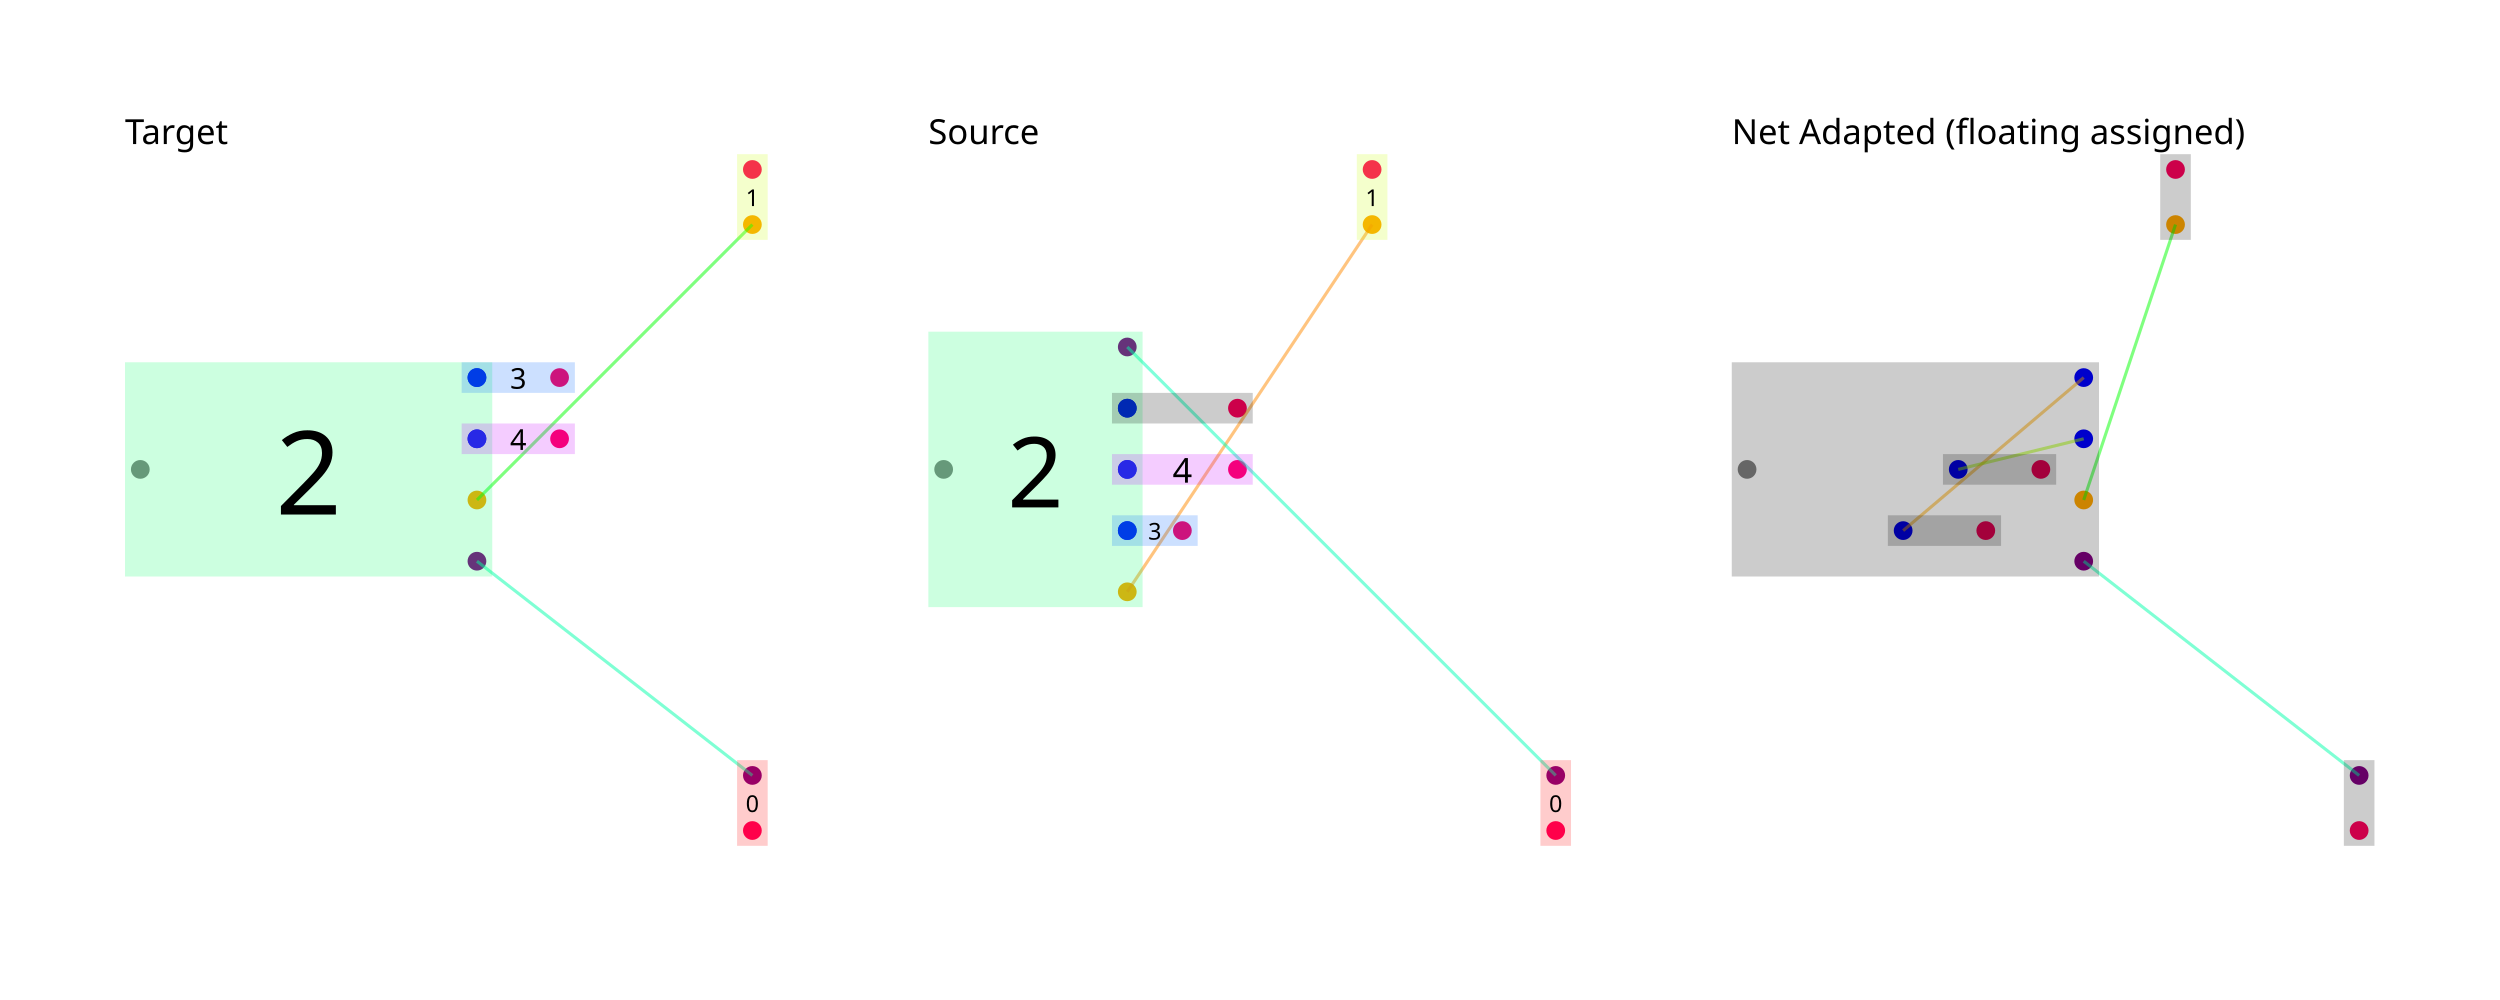
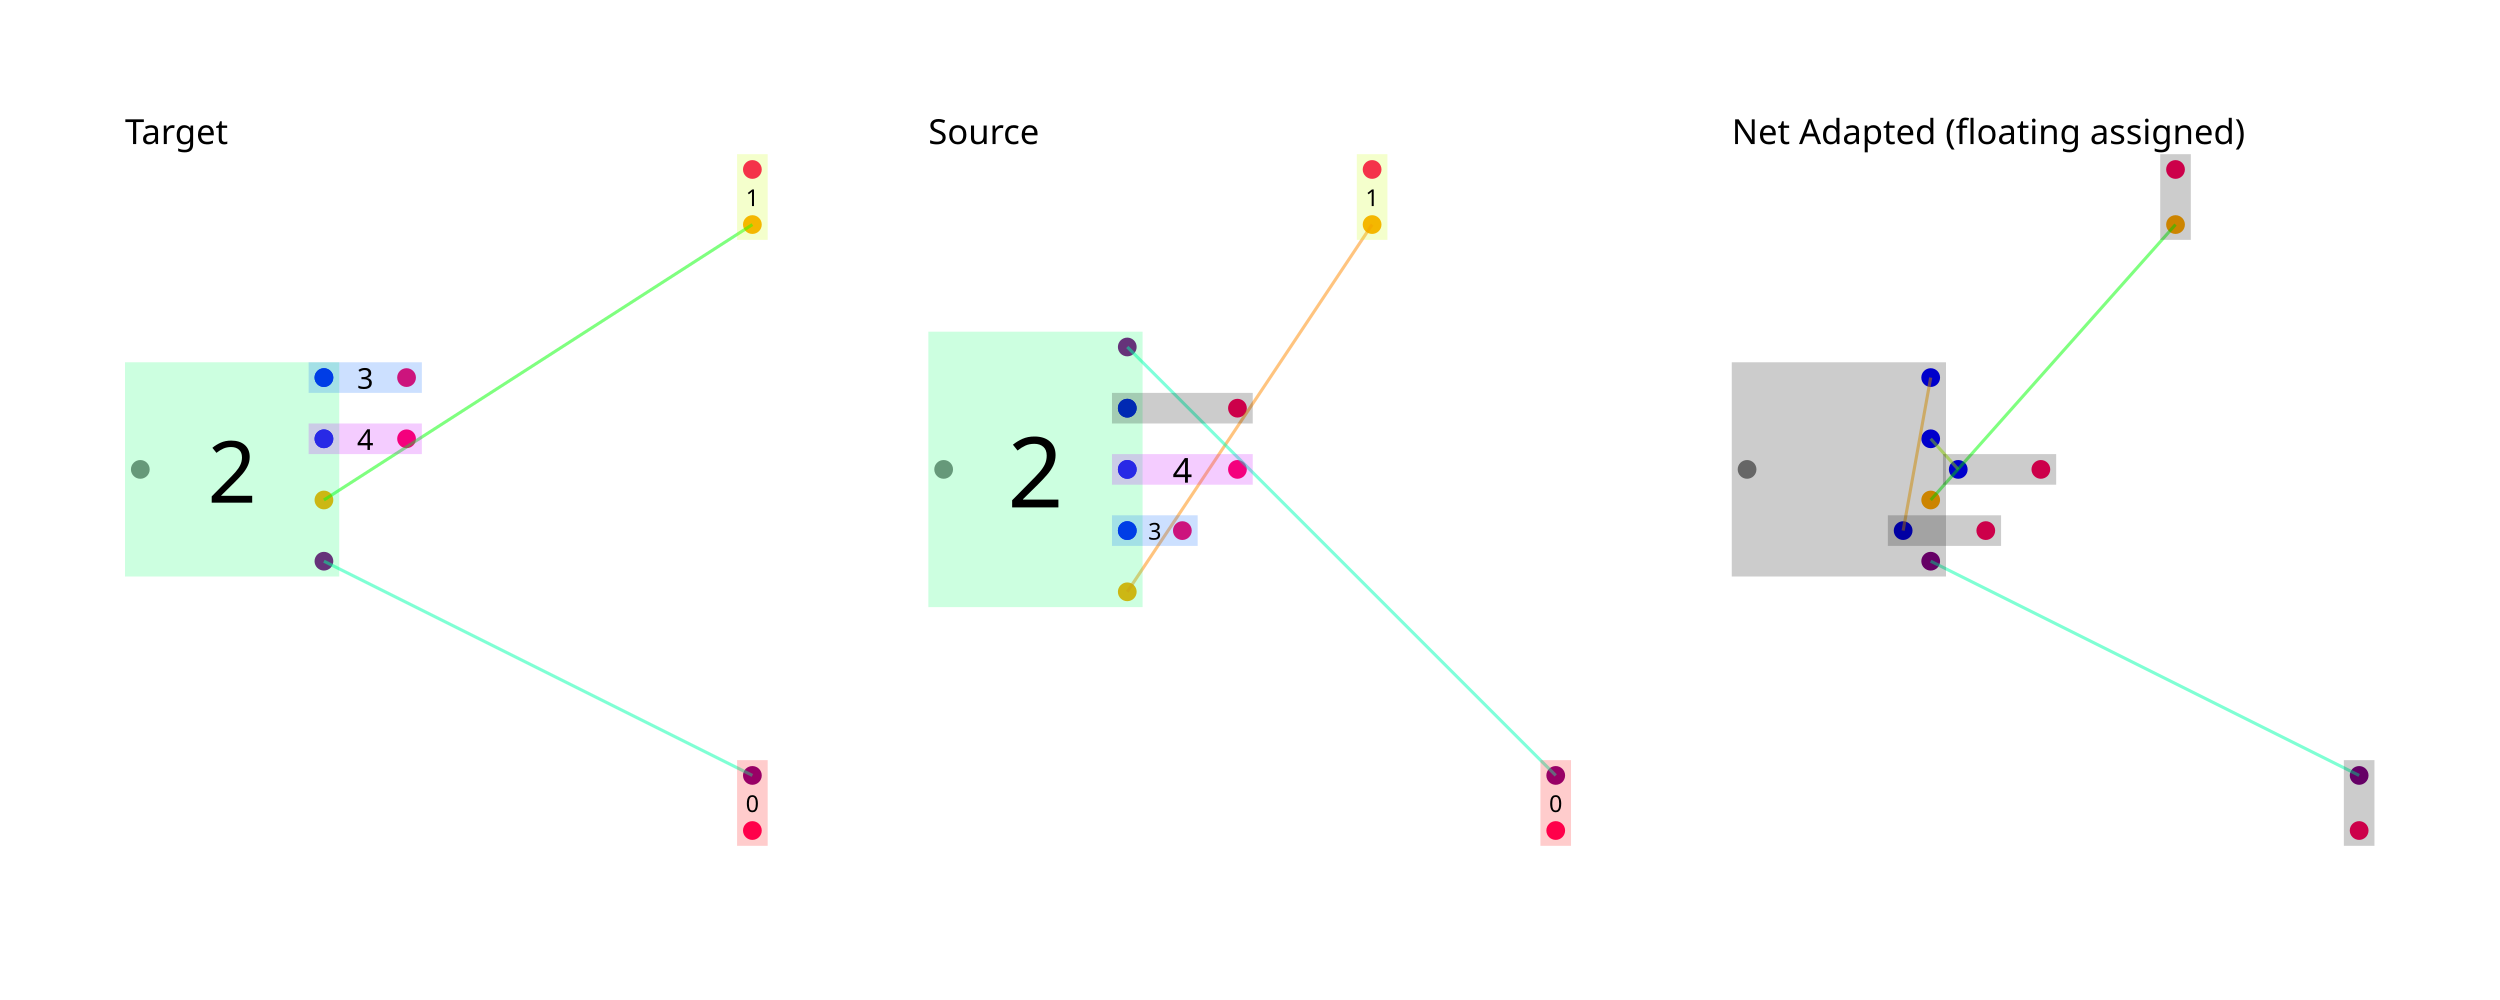
<svg xmlns="http://www.w3.org/2000/svg" width="800" height="320" viewBox="0 0 800 320">
  <rect width="100%" height="100%" fill="white" />
  <g>
    <circle data-type="point" data-label="schematic_component_0_center component_center center_schematic_component_0" data-x="0" data-y="0" cx="44.897" cy="150.207" r="3" fill="gray" />
  </g>
  <g>
-     <circle data-type="point" data-label="schematic_port_0 normal unnamedsubcircuit13_connectivity_net0" data-x="1.1" data-y="0.30000000000000004" cx="152.622" cy="120.827" r="3" fill="blue" />
-   </g>
-   <g>
-     <circle data-type="point" data-label="schematic_port_1 normal unnamedsubcircuit13_connectivity_net1" data-x="1.1" data-y="0.09999999999999998" cx="152.622" cy="140.414" r="3" fill="blue" />
-   </g>
-   <g>
-     <circle data-type="point" data-label="schematic_port_2 vcc unnamedsubcircuit13_connectivity_net2" data-x="1.1" data-y="-0.10000000000000003" cx="152.622" cy="160" r="3" fill="orange" />
-   </g>
-   <g>
-     <circle data-type="point" data-label="schematic_port_3 gnd unnamedsubcircuit13_connectivity_net3" data-x="1.1" data-y="-0.30000000000000004" cx="152.622" cy="179.586" r="3" fill="purple" />
-   </g>
-   <g>
-     <circle data-type="point" data-label="schematic_net_label_0_pin gnd unnamedsubcircuit13_connectivity_net3" data-x="2" data-y="-1" cx="240.761" cy="248.139" r="3" fill="purple" />
+     <circle data-type="point" data-label="schematic_port_0 normal unnamedsubcircuit7_connectivity_net0" data-x="0.6000000000000001" data-y="0.30000000000000004" cx="103.656" cy="120.827" r="3" fill="blue" />
+   </g>
+   <g>
+     <circle data-type="point" data-label="schematic_port_1 normal unnamedsubcircuit7_connectivity_net1" data-x="0.6000000000000001" data-y="0.09999999999999998" cx="103.656" cy="140.414" r="3" fill="blue" />
+   </g>
+   <g>
+     <circle data-type="point" data-label="schematic_port_2 vcc unnamedsubcircuit7_connectivity_net2" data-x="0.6000000000000001" data-y="-0.10000000000000003" cx="103.656" cy="160" r="3" fill="orange" />
+   </g>
+   <g>
+     <circle data-type="point" data-label="schematic_port_3 gnd unnamedsubcircuit7_connectivity_net3" data-x="0.6000000000000001" data-y="-0.30000000000000004" cx="103.656" cy="179.586" r="3" fill="purple" />
+   </g>
+   <g>
+     <circle data-type="point" data-label="schematic_net_label_0_pin gnd unnamedsubcircuit7_connectivity_net3" data-x="2" data-y="-1" cx="240.761" cy="248.139" r="3" fill="purple" />
  </g>
  <g>
    <circle data-type="point" data-label="schematic_net_label_0_center netlabel_center schematic_net_label_0_center" data-x="2" data-y="-1.18" cx="240.761" cy="265.767" r="3" fill="hsl(338.4, 100%, 50%, 1)" />
  </g>
  <g>
-     <circle data-type="point" data-label="schematic_net_label_1_pin vcc unnamedsubcircuit13_connectivity_net2" data-x="2" data-y="0.8" cx="240.761" cy="71.861" r="3" fill="orange" />
+     <circle data-type="point" data-label="schematic_net_label_1_pin vcc unnamedsubcircuit7_connectivity_net2" data-x="2" data-y="0.8" cx="240.761" cy="71.861" r="3" fill="orange" />
  </g>
  <g>
    <circle data-type="point" data-label="schematic_net_label_1_center netlabel_center schematic_net_label_1_center" data-x="2" data-y="0.98" cx="240.761" cy="54.233" r="3" fill="hsl(338.4, 100%, 50%, 1)" />
  </g>
  <g>
-     <circle data-type="point" data-label="schematic_net_label_2_pin normal unnamedsubcircuit13_connectivity_net0" data-x="1.1" data-y="0.30000000000000004" cx="152.622" cy="120.827" r="3" fill="blue" />
-   </g>
-   <g>
-     <circle data-type="point" data-label="schematic_net_label_2_center netlabel_center schematic_net_label_2_center" data-x="1.37" data-y="0.30000000000000004" cx="179.064" cy="120.827" r="3" fill="hsl(338.4, 100%, 50%, 1)" />
-   </g>
-   <g>
-     <circle data-type="point" data-label="schematic_net_label_3_pin normal unnamedsubcircuit13_connectivity_net1" data-x="1.1" data-y="0.09999999999999998" cx="152.622" cy="140.414" r="3" fill="blue" />
-   </g>
-   <g>
-     <circle data-type="point" data-label="schematic_net_label_3_center netlabel_center schematic_net_label_3_center" data-x="1.37" data-y="0.09999999999999998" cx="179.064" cy="140.414" r="3" fill="hsl(338.4, 100%, 50%, 1)" />
+     <circle data-type="point" data-label="schematic_net_label_2_pin normal unnamedsubcircuit7_connectivity_net0" data-x="0.6000000000000001" data-y="0.30000000000000004" cx="103.656" cy="120.827" r="3" fill="blue" />
+   </g>
+   <g>
+     <circle data-type="point" data-label="schematic_net_label_2_center netlabel_center schematic_net_label_2_center" data-x="0.8700000000000001" data-y="0.30000000000000004" cx="130.098" cy="120.827" r="3" fill="hsl(338.4, 100%, 50%, 1)" />
+   </g>
+   <g>
+     <circle data-type="point" data-label="schematic_net_label_3_pin normal unnamedsubcircuit7_connectivity_net1" data-x="0.6000000000000001" data-y="0.09999999999999998" cx="103.656" cy="140.414" r="3" fill="blue" />
+   </g>
+   <g>
+     <circle data-type="point" data-label="schematic_net_label_3_center netlabel_center schematic_net_label_3_center" data-x="0.8700000000000001" data-y="0.09999999999999998" cx="130.098" cy="140.414" r="3" fill="hsl(338.4, 100%, 50%, 1)" />
  </g>
  <g>
    <circle data-type="point" data-label="schematic_component_0_center component_center center_schematic_component_0" data-x="2.6249999999999996" data-y="0" cx="301.969" cy="150.207" r="3" fill="gray" />
  </g>
  <g>
-     <circle data-type="point" data-label="schematic_port_0 vcc unnamedsubcircuit114_connectivity_net0" data-x="3.2249999999999996" data-y="-0.4" cx="360.728" cy="189.38" r="3" fill="orange" />
-   </g>
-   <g>
-     <circle data-type="point" data-label="schematic_port_1 normal unnamedsubcircuit114_connectivity_net1" data-x="3.2249999999999996" data-y="-0.2" cx="360.728" cy="169.793" r="3" fill="blue" />
-   </g>
-   <g>
-     <circle data-type="point" data-label="schematic_port_2 normal unnamedsubcircuit114_connectivity_net2" data-x="3.2249999999999996" data-y="0" cx="360.728" cy="150.207" r="3" fill="blue" />
-   </g>
-   <g>
-     <circle data-type="point" data-label="schematic_port_3 normal unnamedsubcircuit114_connectivity_net3" data-x="3.2249999999999996" data-y="0.20000000000000007" cx="360.728" cy="130.62" r="3" fill="blue" />
-   </g>
-   <g>
-     <circle data-type="point" data-label="schematic_port_4 gnd unnamedsubcircuit114_connectivity_net4" data-x="3.2249999999999996" data-y="0.4" cx="360.728" cy="111.034" r="3" fill="purple" />
-   </g>
-   <g>
-     <circle data-type="point" data-label="schematic_net_label_0_pin gnd unnamedsubcircuit114_connectivity_net4" data-x="4.625" data-y="-1" cx="497.833" cy="248.139" r="3" fill="purple" />
+     <circle data-type="point" data-label="schematic_port_0 vcc unnamedsubcircuit31_connectivity_net0" data-x="3.2249999999999996" data-y="-0.4" cx="360.728" cy="189.38" r="3" fill="orange" />
+   </g>
+   <g>
+     <circle data-type="point" data-label="schematic_port_1 normal unnamedsubcircuit31_connectivity_net1" data-x="3.2249999999999996" data-y="-0.2" cx="360.728" cy="169.793" r="3" fill="blue" />
+   </g>
+   <g>
+     <circle data-type="point" data-label="schematic_port_2 normal unnamedsubcircuit31_connectivity_net2" data-x="3.2249999999999996" data-y="0" cx="360.728" cy="150.207" r="3" fill="blue" />
+   </g>
+   <g>
+     <circle data-type="point" data-label="schematic_port_3 normal unnamedsubcircuit31_connectivity_net3" data-x="3.2249999999999996" data-y="0.20000000000000007" cx="360.728" cy="130.62" r="3" fill="blue" />
+   </g>
+   <g>
+     <circle data-type="point" data-label="schematic_port_4 gnd unnamedsubcircuit31_connectivity_net4" data-x="3.2249999999999996" data-y="0.4" cx="360.728" cy="111.034" r="3" fill="purple" />
+   </g>
+   <g>
+     <circle data-type="point" data-label="schematic_net_label_0_pin gnd unnamedsubcircuit31_connectivity_net4" data-x="4.625" data-y="-1" cx="497.833" cy="248.139" r="3" fill="purple" />
  </g>
  <g>
    <circle data-type="point" data-label="schematic_net_label_0_center netlabel_center schematic_net_label_0_center" data-x="4.625" data-y="-1.18" cx="497.833" cy="265.767" r="3" fill="hsl(338.4, 100%, 50%, 1)" />
  </g>
  <g>
-     <circle data-type="point" data-label="schematic_net_label_1_pin vcc unnamedsubcircuit114_connectivity_net0" data-x="4.0249999999999995" data-y="0.8" cx="439.074" cy="71.861" r="3" fill="orange" />
+     <circle data-type="point" data-label="schematic_net_label_1_pin vcc unnamedsubcircuit31_connectivity_net0" data-x="4.0249999999999995" data-y="0.8" cx="439.074" cy="71.861" r="3" fill="orange" />
  </g>
  <g>
    <circle data-type="point" data-label="schematic_net_label_1_center netlabel_center schematic_net_label_1_center" data-x="4.0249999999999995" data-y="0.98" cx="439.074" cy="54.233" r="3" fill="hsl(338.4, 100%, 50%, 1)" />
  </g>
  <g>
-     <circle data-type="point" data-label="schematic_net_label_2_pin normal unnamedsubcircuit114_connectivity_net1" data-x="3.2249999999999996" data-y="-0.2" cx="360.728" cy="169.793" r="3" fill="blue" />
+     <circle data-type="point" data-label="schematic_net_label_2_pin normal unnamedsubcircuit31_connectivity_net1" data-x="3.2249999999999996" data-y="-0.2" cx="360.728" cy="169.793" r="3" fill="blue" />
  </g>
  <g>
    <circle data-type="point" data-label="schematic_net_label_2_center netlabel_center schematic_net_label_2_center" data-x="3.4049999999999994" data-y="-0.2" cx="378.356" cy="169.793" r="3" fill="hsl(338.4, 100%, 50%, 1)" />
  </g>
  <g>
-     <circle data-type="point" data-label="schematic_net_label_3_pin normal unnamedsubcircuit114_connectivity_net2" data-x="3.2249999999999996" data-y="0" cx="360.728" cy="150.207" r="3" fill="blue" />
+     <circle data-type="point" data-label="schematic_net_label_3_pin normal unnamedsubcircuit31_connectivity_net2" data-x="3.2249999999999996" data-y="0" cx="360.728" cy="150.207" r="3" fill="blue" />
  </g>
  <g>
    <circle data-type="point" data-label="schematic_net_label_3_center netlabel_center schematic_net_label_3_center" data-x="3.5849999999999995" data-y="0" cx="395.984" cy="150.207" r="3" fill="hsl(338.4, 100%, 50%, 1)" />
  </g>
  <g>
-     <circle data-type="point" data-label="schematic_net_label_4_pin normal unnamedsubcircuit114_connectivity_net3" data-x="3.2249999999999996" data-y="0.20000000000000007" cx="360.728" cy="130.62" r="3" fill="blue" />
+     <circle data-type="point" data-label="schematic_net_label_4_pin normal unnamedsubcircuit31_connectivity_net3" data-x="3.2249999999999996" data-y="0.20000000000000007" cx="360.728" cy="130.62" r="3" fill="blue" />
  </g>
  <g>
    <circle data-type="point" data-label="schematic_net_label_4_center netlabel_center schematic_net_label_4_center" data-x="3.5849999999999995" data-y="0.20000000000000007" cx="395.984" cy="130.62" r="3" fill="hsl(338.4, 100%, 50%, 1)" />
  </g>
  <g>
    <circle data-type="point" data-label="schematic_component_0_center component_center center_schematic_component_0" data-x="5.2502249999999995" data-y="0" cx="559.063" cy="150.207" r="3" fill="gray" />
  </g>
  <g>
-     <circle data-type="point" data-label="schematic_port_0 normal unnamedsubcircuit13_connectivity_net0" data-x="6.350225" data-y="0.30000000000000004" cx="666.788" cy="120.827" r="3" fill="blue" />
-   </g>
-   <g>
-     <circle data-type="point" data-label="schematic_port_1 normal unnamedsubcircuit13_connectivity_net1" data-x="6.350225" data-y="0.09999999999999998" cx="666.788" cy="140.414" r="3" fill="blue" />
-   </g>
-   <g>
-     <circle data-type="point" data-label="schematic_port_2 vcc unnamedsubcircuit13_connectivity_net2" data-x="6.350225" data-y="-0.10000000000000003" cx="666.788" cy="160" r="3" fill="orange" />
-   </g>
-   <g>
-     <circle data-type="point" data-label="schematic_port_3 gnd unnamedsubcircuit13_connectivity_net3" data-x="6.350225" data-y="-0.30000000000000004" cx="666.788" cy="179.586" r="3" fill="purple" />
-   </g>
-   <g>
-     <circle data-type="point" data-label="schematic_net_label_0_pin gnd unnamedsubcircuit13_connectivity_net3" data-x="7.2502249999999995" data-y="-1" cx="754.927" cy="248.139" r="3" fill="purple" />
+     <circle data-type="point" data-label="schematic_port_0 normal unnamedsubcircuit7_connectivity_net0" data-x="5.850225" data-y="0.30000000000000004" cx="617.822" cy="120.827" r="3" fill="blue" />
+   </g>
+   <g>
+     <circle data-type="point" data-label="schematic_port_1 normal unnamedsubcircuit7_connectivity_net1" data-x="5.850225" data-y="0.09999999999999998" cx="617.822" cy="140.414" r="3" fill="blue" />
+   </g>
+   <g>
+     <circle data-type="point" data-label="schematic_port_2 vcc unnamedsubcircuit7_connectivity_net2" data-x="5.850225" data-y="-0.10000000000000003" cx="617.822" cy="160" r="3" fill="orange" />
+   </g>
+   <g>
+     <circle data-type="point" data-label="schematic_port_3 gnd unnamedsubcircuit7_connectivity_net3" data-x="5.850225" data-y="-0.30000000000000004" cx="617.822" cy="179.586" r="3" fill="purple" />
+   </g>
+   <g>
+     <circle data-type="point" data-label="schematic_net_label_0_pin gnd unnamedsubcircuit7_connectivity_net3" data-x="7.2502249999999995" data-y="-1" cx="754.927" cy="248.139" r="3" fill="purple" />
  </g>
  <g>
    <circle data-type="point" data-label="schematic_net_label_0_center netlabel_center schematic_net_label_0_center" data-x="7.2502249999999995" data-y="-1.18" cx="754.927" cy="265.767" r="3" fill="hsl(338.4, 100%, 50%, 1)" />
  </g>
  <g>
-     <circle data-type="point" data-label="schematic_net_label_1_pin vcc unnamedsubcircuit13_connectivity_net2" data-x="6.650224999999999" data-y="0.8" cx="696.168" cy="71.861" r="3" fill="orange" />
+     <circle data-type="point" data-label="schematic_net_label_1_pin vcc unnamedsubcircuit7_connectivity_net2" data-x="6.650224999999999" data-y="0.8" cx="696.168" cy="71.861" r="3" fill="orange" />
  </g>
  <g>
    <circle data-type="point" data-label="schematic_net_label_1_center netlabel_center schematic_net_label_1_center" data-x="6.650224999999999" data-y="0.98" cx="696.168" cy="54.233" r="3" fill="hsl(338.4, 100%, 50%, 1)" />
  </g>
  <g>
-     <circle data-type="point" data-label="schematic_net_label_2_pin normal unnamedsubcircuit13_connectivity_net0" data-x="5.760224999999999" data-y="-0.2" cx="609.008" cy="169.793" r="3" fill="blue" />
+     <circle data-type="point" data-label="schematic_net_label_2_pin normal unnamedsubcircuit7_connectivity_net0" data-x="5.760224999999999" data-y="-0.2" cx="609.008" cy="169.793" r="3" fill="blue" />
  </g>
  <g>
    <circle data-type="point" data-label="schematic_net_label_2_center netlabel_center schematic_net_label_2_center" data-x="6.030225" data-y="-0.2" cx="635.45" cy="169.793" r="3" fill="hsl(338.4, 100%, 50%, 1)" />
  </g>
  <g>
-     <circle data-type="point" data-label="schematic_net_label_3_pin normal unnamedsubcircuit13_connectivity_net1" data-x="5.940225" data-y="0" cx="626.636" cy="150.207" r="3" fill="blue" />
+     <circle data-type="point" data-label="schematic_net_label_3_pin normal unnamedsubcircuit7_connectivity_net1" data-x="5.940225" data-y="0" cx="626.636" cy="150.207" r="3" fill="blue" />
  </g>
  <g>
    <circle data-type="point" data-label="schematic_net_label_3_center netlabel_center schematic_net_label_3_center" data-x="6.210224999999999" data-y="0" cx="653.078" cy="150.207" r="3" fill="hsl(338.4, 100%, 50%, 1)" />
  </g>
  <g>
-     <polyline data-points="1.1,0.30000000000000004 1.1,0.30000000000000004" data-type="line" data-label="" points="152.622,120.827 152.622,120.827" fill="none" stroke="hsl(40, 100%, 50%, 0.5)" stroke-width="1" />
-   </g>
-   <g>
-     <polyline data-points="1.1,0.09999999999999998 1.1,0.09999999999999998" data-type="line" data-label="" points="152.622,140.414 152.622,140.414" fill="none" stroke="hsl(80, 100%, 50%, 0.5)" stroke-width="1" />
-   </g>
-   <g>
-     <polyline data-points="1.1,-0.10000000000000003 2,0.8" data-type="line" data-label="" points="152.622,160 240.761,71.861" fill="none" stroke="hsl(120, 100%, 50%, 0.5)" stroke-width="1" />
-   </g>
-   <g>
-     <polyline data-points="1.1,-0.30000000000000004 2,-1" data-type="line" data-label="" points="152.622,179.586 240.761,248.139" fill="none" stroke="hsl(160, 100%, 50%, 0.5)" stroke-width="1" />
+     <polyline data-points="0.6000000000000001,0.30000000000000004 0.6000000000000001,0.30000000000000004" data-type="line" data-label="" points="103.656,120.827 103.656,120.827" fill="none" stroke="hsl(40, 100%, 50%, 0.5)" stroke-width="1" />
+   </g>
+   <g>
+     <polyline data-points="0.6000000000000001,0.09999999999999998 0.6000000000000001,0.09999999999999998" data-type="line" data-label="" points="103.656,140.414 103.656,140.414" fill="none" stroke="hsl(80, 100%, 50%, 0.5)" stroke-width="1" />
+   </g>
+   <g>
+     <polyline data-points="0.6000000000000001,-0.10000000000000003 2,0.8" data-type="line" data-label="" points="103.656,160 240.761,71.861" fill="none" stroke="hsl(120, 100%, 50%, 0.5)" stroke-width="1" />
+   </g>
+   <g>
+     <polyline data-points="0.6000000000000001,-0.30000000000000004 2,-1" data-type="line" data-label="" points="103.656,179.586 240.761,248.139" fill="none" stroke="hsl(160, 100%, 50%, 0.5)" stroke-width="1" />
  </g>
  <g>
    <polyline data-points="3.2249999999999996,-0.4 4.0249999999999995,0.8" data-type="line" data-label="" points="360.728,189.38 439.074,71.861" fill="none" stroke="hsl(32.727, 100%, 50%, 0.5)" stroke-width="1" />
  </g>
  <g>
    <polyline data-points="3.2249999999999996,-0.2 3.2249999999999996,-0.2" data-type="line" data-label="" points="360.728,169.793 360.728,169.793" fill="none" stroke="hsl(65.455, 100%, 50%, 0.5)" stroke-width="1" />
  </g>
  <g>
    <polyline data-points="3.2249999999999996,0 3.2249999999999996,0" data-type="line" data-label="" points="360.728,150.207 360.728,150.207" fill="none" stroke="hsl(98.182, 100%, 50%, 0.5)" stroke-width="1" />
  </g>
  <g>
    <polyline data-points="3.2249999999999996,0.20000000000000007 3.2249999999999996,0.20000000000000007" data-type="line" data-label="" points="360.728,130.62 360.728,130.62" fill="none" stroke="hsl(130.909, 100%, 50%, 0.5)" stroke-width="1" />
  </g>
  <g>
    <polyline data-points="3.2249999999999996,0.4 4.625,-1" data-type="line" data-label="" points="360.728,111.034 497.833,248.139" fill="none" stroke="hsl(163.636, 100%, 50%, 0.5)" stroke-width="1" />
  </g>
  <g>
-     <polyline data-points="6.350225,0.30000000000000004 5.760224999999999,-0.2" data-type="line" data-label="" points="666.788,120.827 609.008,169.793" fill="none" stroke="hsl(40, 100%, 50%, 0.5)" stroke-width="1" />
-   </g>
-   <g>
-     <polyline data-points="6.350225,0.09999999999999998 5.940225,0" data-type="line" data-label="" points="666.788,140.414 626.636,150.207" fill="none" stroke="hsl(80, 100%, 50%, 0.5)" stroke-width="1" />
-   </g>
-   <g>
-     <polyline data-points="6.350225,-0.10000000000000003 6.650224999999999,0.8" data-type="line" data-label="" points="666.788,160 696.168,71.861" fill="none" stroke="hsl(120, 100%, 50%, 0.5)" stroke-width="1" />
-   </g>
-   <g>
-     <polyline data-points="6.350225,-0.30000000000000004 7.2502249999999995,-1" data-type="line" data-label="" points="666.788,179.586 754.927,248.139" fill="none" stroke="hsl(160, 100%, 50%, 0.5)" stroke-width="1" />
-   </g>
-   <g>
-     <rect data-type="rect" data-label="schematic_component_0" data-x="0.55" data-y="0" x="40" y="115.931" width="117.519" height="68.553" fill="hsl(144, 100%, 50%, 0.2)" stroke="black" stroke-width="0.01" />
+     <polyline data-points="5.850225,0.30000000000000004 5.760224999999999,-0.2" data-type="line" data-label="" points="617.822,120.827 609.008,169.793" fill="none" stroke="hsl(40, 100%, 50%, 0.5)" stroke-width="1" />
+   </g>
+   <g>
+     <polyline data-points="5.850225,0.09999999999999998 5.940225,0" data-type="line" data-label="" points="617.822,140.414 626.636,150.207" fill="none" stroke="hsl(80, 100%, 50%, 0.5)" stroke-width="1" />
+   </g>
+   <g>
+     <polyline data-points="5.850225,-0.10000000000000003 6.650224999999999,0.8" data-type="line" data-label="" points="617.822,160 696.168,71.861" fill="none" stroke="hsl(120, 100%, 50%, 0.5)" stroke-width="1" />
+   </g>
+   <g>
+     <polyline data-points="5.850225,-0.30000000000000004 7.2502249999999995,-1" data-type="line" data-label="" points="617.822,179.586 754.927,248.139" fill="none" stroke="hsl(160, 100%, 50%, 0.5)" stroke-width="1" />
+   </g>
+   <g>
+     <rect data-type="rect" data-label="schematic_component_0" data-x="0.30000000000000004" data-y="0" x="40" y="115.931" width="68.553" height="68.553" fill="hsl(144, 100%, 50%, 0.2)" stroke="black" stroke-width="0.01" />
  </g>
  <g>
    <rect data-type="rect" data-label="schematic_net_label_0" data-x="2" data-y="-1.0899999999999999" x="235.864" y="243.242" width="9.793" height="27.421" fill="hsl(0, 100%, 50%, 0.2)" stroke="black" stroke-width="0.01" />
  </g>
  <g>
    <rect data-type="rect" data-label="schematic_net_label_1" data-x="2" data-y="0.89" x="235.864" y="49.337" width="9.793" height="27.421" fill="hsl(72, 100%, 50%, 0.2)" stroke="black" stroke-width="0.01" />
  </g>
  <g>
-     <rect data-type="rect" data-label="schematic_net_label_2" data-x="1.235" data-y="0.30000000000000004" x="147.725" y="115.931" width="36.235" height="9.793" fill="hsl(216, 100%, 50%, 0.2)" stroke="black" stroke-width="0.01" />
-   </g>
-   <g>
-     <rect data-type="rect" data-label="schematic_net_label_3" data-x="1.235" data-y="0.09999999999999998" x="147.725" y="135.517" width="36.235" height="9.793" fill="hsl(288, 100%, 50%, 0.2)" stroke="black" stroke-width="0.01" />
+     <rect data-type="rect" data-label="schematic_net_label_2" data-x="0.7350000000000001" data-y="0.30000000000000004" x="98.759" y="115.931" width="36.235" height="9.793" fill="hsl(216, 100%, 50%, 0.2)" stroke="black" stroke-width="0.01" />
+   </g>
+   <g>
+     <rect data-type="rect" data-label="schematic_net_label_3" data-x="0.7350000000000001" data-y="0.09999999999999998" x="98.759" y="135.517" width="36.235" height="9.793" fill="hsl(288, 100%, 50%, 0.2)" stroke="black" stroke-width="0.01" />
  </g>
  <g>
    <rect data-type="rect" data-label="schematic_component_0" data-x="2.925" data-y="0" x="297.072" y="106.137" width="68.553" height="88.139" fill="hsl(144, 100%, 50%, 0.2)" stroke="black" stroke-width="0.01" />
  </g>
  <g>
    <rect data-type="rect" data-label="schematic_net_label_0" data-x="4.625" data-y="-1.0899999999999999" x="492.936" y="243.242" width="9.793" height="27.421" fill="hsl(0, 100%, 50%, 0.2)" stroke="black" stroke-width="0.01" />
  </g>
  <g>
    <rect data-type="rect" data-label="schematic_net_label_1" data-x="4.0249999999999995" data-y="0.89" x="434.177" y="49.337" width="9.793" height="27.421" fill="hsl(72, 100%, 50%, 0.2)" stroke="black" stroke-width="0.01" />
  </g>
  <g>
    <rect data-type="rect" data-label="schematic_net_label_2" data-x="3.3149999999999995" data-y="-0.2" x="355.831" y="164.897" width="27.421" height="9.793" fill="hsl(216, 100%, 50%, 0.2)" stroke="black" stroke-width="0.01" />
  </g>
  <g>
    <rect data-type="rect" data-label="schematic_net_label_3" data-x="3.4049999999999994" data-y="0" x="355.831" y="145.31" width="45.049" height="9.793" fill="hsl(288, 100%, 50%, 0.2)" stroke="black" stroke-width="0.01" />
  </g>
  <g>
    <rect data-type="rect" data-label="schematic_net_label_4" data-x="3.4049999999999994" data-y="0.20000000000000007" x="355.831" y="125.724" width="45.049" height="9.793" fill="rgba(0, 0, 0, 0.2)" stroke="black" stroke-width="0.01" />
  </g>
  <g>
-     <rect data-type="rect" data-label="schematic_component_0" data-x="5.800224999999999" data-y="0" x="554.166" y="115.931" width="117.519" height="68.553" fill="rgba(0, 0, 0, 0.2)" stroke="black" stroke-width="0.01" />
+     <rect data-type="rect" data-label="schematic_component_0" data-x="5.550224999999999" data-y="0" x="554.166" y="115.931" width="68.553" height="68.553" fill="rgba(0, 0, 0, 0.2)" stroke="black" stroke-width="0.01" />
  </g>
  <g>
    <rect data-type="rect" data-label="schematic_net_label_0" data-x="7.2502249999999995" data-y="-1.0899999999999999" x="750.031" y="243.242" width="9.793" height="27.421" fill="rgba(0, 0, 0, 0.2)" stroke="black" stroke-width="0.01" />
  </g>
  <g>
    <rect data-type="rect" data-label="schematic_net_label_1" data-x="6.650224999999999" data-y="0.89" x="691.271" y="49.337" width="9.793" height="27.421" fill="rgba(0, 0, 0, 0.2)" stroke="black" stroke-width="0.01" />
  </g>
  <g>
    <rect data-type="rect" data-label="schematic_net_label_2" data-x="5.895225" data-y="-0.2" x="604.112" y="164.897" width="36.235" height="9.793" fill="rgba(0, 0, 0, 0.2)" stroke="black" stroke-width="0.01" />
  </g>
  <g>
    <rect data-type="rect" data-label="schematic_net_label_3" data-x="6.075225" data-y="0" x="621.739" y="145.31" width="36.235" height="9.793" fill="rgba(0, 0, 0, 0.2)" stroke="black" stroke-width="0.01" />
  </g>
-   <text data-type="text" data-label="Target" data-x="-0.050000000000000044" data-y="1.03" x="40" y="49.337" fill="black" font-size="11.066" font-family="sans-serif" text-anchor="start" dominant-baseline="text-after-edge">Target</text>
-   <text data-type="text" data-label="2" data-x="0.55" data-y="0" x="98.759" y="150.207" fill="black" font-size="37.214" font-family="sans-serif" text-anchor="middle" dominant-baseline="central">2</text>
+   <text data-type="text" data-label="Target" data-x="-0.04999999999999999" data-y="1.03" x="40" y="49.337" fill="black" font-size="11.066" font-family="sans-serif" text-anchor="start" dominant-baseline="text-after-edge">Target</text>
+   <text data-type="text" data-label="2" data-x="0.30000000000000004" data-y="0" x="74.276" y="150.207" fill="black" font-size="27.421" font-family="sans-serif" text-anchor="middle" dominant-baseline="central">2</text>
  <text data-type="text" data-label="0" data-x="2" data-y="-1.0899999999999999" x="240.761" y="256.953" fill="black" font-size="7.443" font-family="sans-serif" text-anchor="middle" dominant-baseline="central">0</text>
  <text data-type="text" data-label="1" data-x="2" data-y="0.89" x="240.761" y="63.047" fill="black" font-size="7.443" font-family="sans-serif" text-anchor="middle" dominant-baseline="central">1</text>
-   <text data-type="text" data-label="3" data-x="1.235" data-y="0.30000000000000004" x="165.843" y="120.827" fill="black" font-size="9.206" font-family="sans-serif" text-anchor="middle" dominant-baseline="central">3</text>
-   <text data-type="text" data-label="4" data-x="1.235" data-y="0.09999999999999998" x="165.843" y="140.414" fill="black" font-size="9.206" font-family="sans-serif" text-anchor="middle" dominant-baseline="central">4</text>
+   <text data-type="text" data-label="3" data-x="0.7350000000000001" data-y="0.30000000000000004" x="116.877" y="120.827" fill="black" font-size="9.206" font-family="sans-serif" text-anchor="middle" dominant-baseline="central">3</text>
+   <text data-type="text" data-label="4" data-x="0.7350000000000001" data-y="0.09999999999999998" x="116.877" y="140.414" fill="black" font-size="9.206" font-family="sans-serif" text-anchor="middle" dominant-baseline="central">4</text>
  <text data-type="text" data-label="Source" data-x="2.5749999999999997" data-y="1.03" x="297.072" y="49.337" fill="black" font-size="11.066" font-family="sans-serif" text-anchor="start" dominant-baseline="text-after-edge">Source</text>
  <text data-type="text" data-label="2" data-x="2.925" data-y="0" x="331.348" y="150.207" fill="black" font-size="31.338" font-family="sans-serif" text-anchor="middle" dominant-baseline="central">2</text>
  <text data-type="text" data-label="0" data-x="4.625" data-y="-1.0899999999999999" x="497.833" y="256.953" fill="black" font-size="7.443" font-family="sans-serif" text-anchor="middle" dominant-baseline="central">0</text>
  <text data-type="text" data-label="1" data-x="4.0249999999999995" data-y="0.89" x="439.074" y="63.047" fill="black" font-size="7.443" font-family="sans-serif" text-anchor="middle" dominant-baseline="central">1</text>
  <text data-type="text" data-label="3" data-x="3.3149999999999995" data-y="-0.2" x="369.542" y="169.793" fill="black" font-size="7.443" font-family="sans-serif" text-anchor="middle" dominant-baseline="central">3</text>
  <text data-type="text" data-label="4" data-x="3.4049999999999994" data-y="0" x="378.356" y="150.207" fill="black" font-size="10.968" font-family="sans-serif" text-anchor="middle" dominant-baseline="central">4</text>
  <text data-type="text" data-label="Net Adapted (floating assigned)" data-x="5.200225" data-y="1.03" x="554.166" y="49.337" fill="black" font-size="11.066" font-family="sans-serif" text-anchor="start" dominant-baseline="text-after-edge">Net Adapted (floating assigned)</text>
  <g id="crosshair" style="display: none">
    <line id="crosshair-h" y1="0" y2="320" stroke="#666" stroke-width="0.5" />
    <line id="crosshair-v" x1="0" x2="800" stroke="#666" stroke-width="0.5" />
    <text id="coordinates" font-family="monospace" font-size="12" fill="#666" />
  </g>
</svg>
